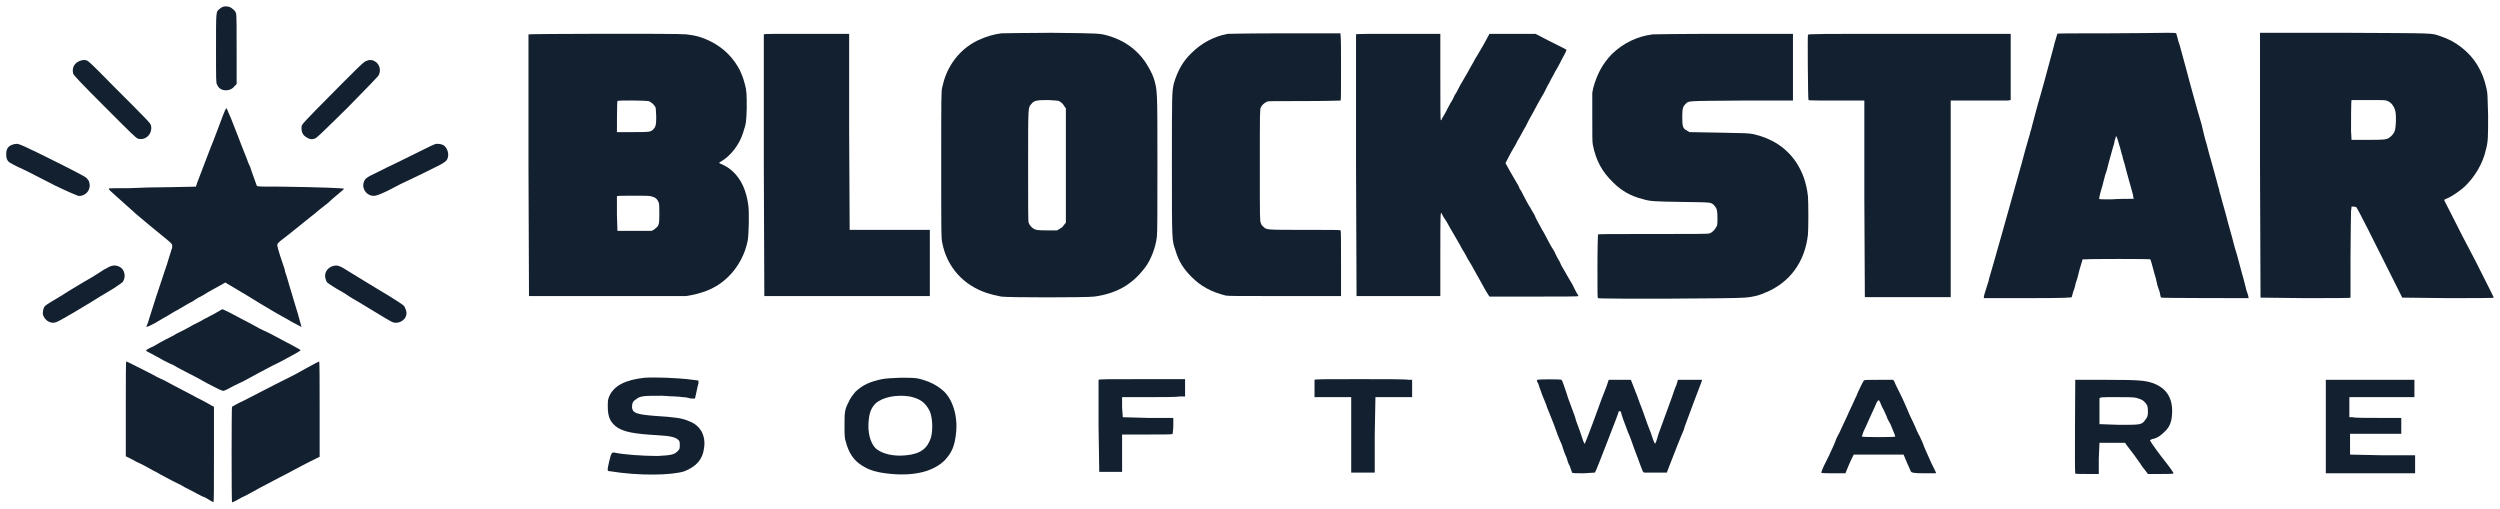
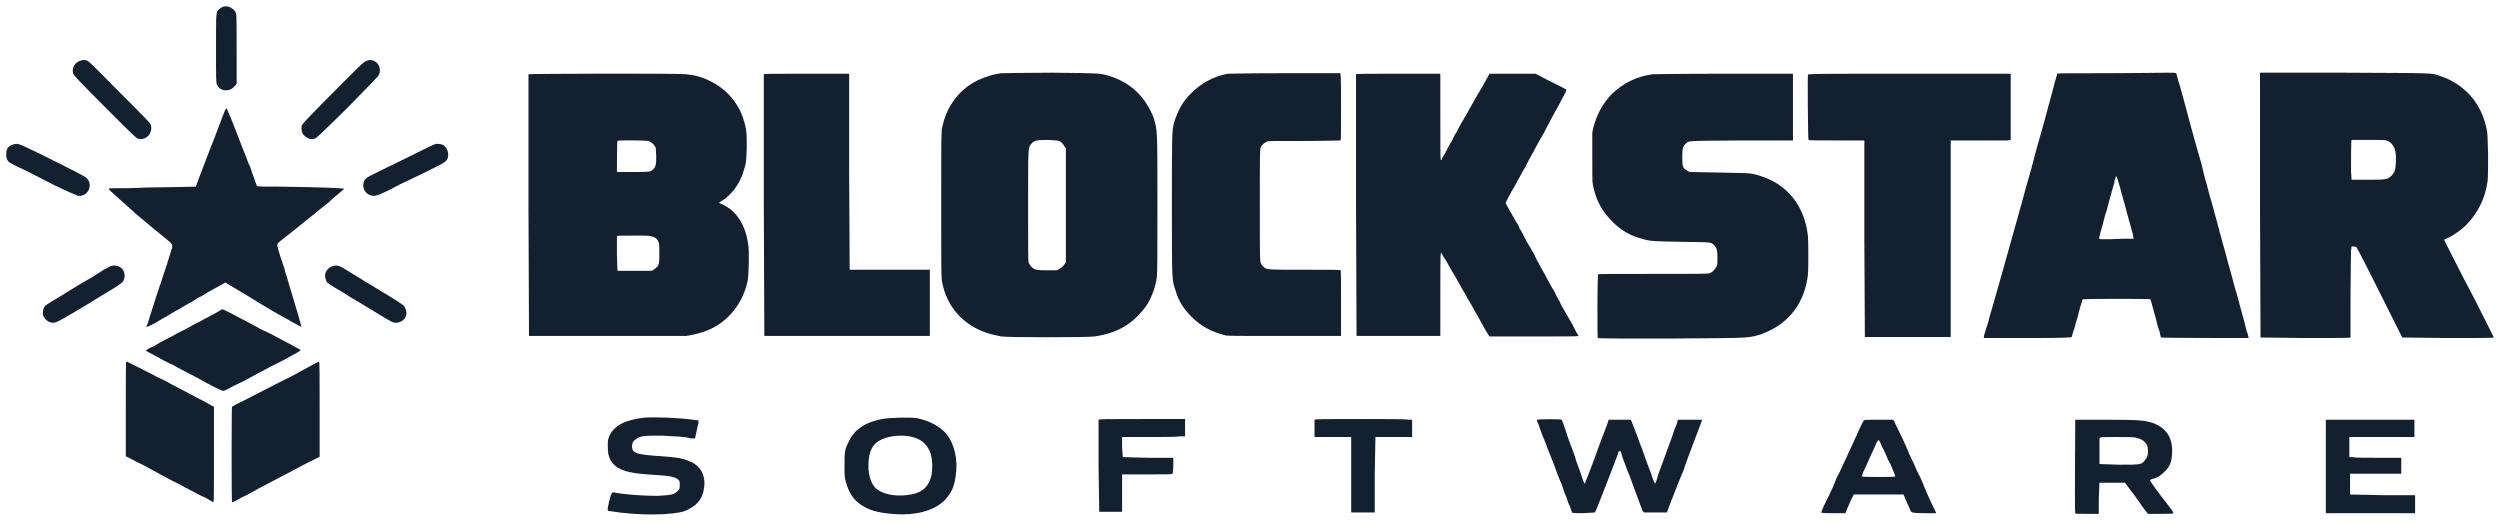
- <svg xmlns="http://www.w3.org/2000/svg" viewBox="-6.00 535.79 2416.76 491.91" role="img" aria-label="Blockstar Software">
+ <svg xmlns="http://www.w3.org/2000/svg" viewBox="-6.00 497.23 2416.76 504.77" role="img" aria-label="Blockstar Software">
  <g fill="#132030">
-     <g transform="translate(0 541.79) scale(0.9967) translate(-1185.00 -402.00)">
+     <g transform="translate(0 503.23) scale(0.9967) translate(-1185.00 -402.00)">
      <g transform="translate(0.00 0.00)">
        <g transform="matrix(0.5 0 0 -0.5 0 1520.0)">
          <path d="M2791 2235 c-3 -1 -6 -3 -8 -5 -6 -5 -6 -3 -6 -76 0 -62 0 -67 2 -70 2 -5 5 -8 10 -10 9 -3 19 0 24 7 l4 4 0 66 c0 37 0 68 -1 70 0 5 -8 12 -14 14 -6 1 -6 1 -11 0z" />
          <path d="M2513 2130 c-11 -4 -16 -14 -13 -25 1 -3 13 -16 61 -64 55 -55 61 -61 65 -62 15 -4 28 10 25 25 -1 5 -2 6 -75 79 -42 43 -46 46 -50 48 -7 1 -6 1 -13 -1z" />
          <path d="M3069 2130 c-5 -1 -13 -9 -99 -96 -25 -26 -26 -27 -27 -31 -1 -10 2 -17 9 -21 6 -4 10 -5 16 -3 4 1 9 6 64 60 40 41 60 61 61 64 5 11 0 24 -12 28 -6 1 -6 1 -12 -1z" />
          <path d="M2796 2037 c-1 -1 -9 -21 -15 -38 -4 -10 -10 -27 -14 -36 -11 -29 -17 -44 -26 -68 l-3 -9 -48 -1 c-27 0 -64 -1 -82 -2 -41 0 -39 0 -39 -2 0 -1 16 -15 54 -49 13 -11 38 -32 58 -48 11 -9 11 -10 11 -13 0 -2 0 -5 -1 -6 0 -1 -3 -9 -5 -16 -2 -7 -6 -20 -9 -28 -8 -23 -27 -82 -29 -89 -2 -6 -3 -11 -6 -17 -1 -2 3 -1 16 6 7 4 15 9 17 10 7 4 11 6 17 10 3 2 7 4 9 5 19 11 27 16 28 16 0 0 4 2 8 5 4 3 8 5 9 5 0 0 3 2 7 4 9 6 26 15 35 20 l7 4 42 -25 c37 -23 63 -38 78 -46 3 -2 10 -6 16 -9 6 -3 11 -6 11 -6 1 0 1 1 0 2 0 1 -1 5 -2 8 -3 12 -5 18 -9 31 -5 16 -9 31 -12 40 -4 14 -6 21 -8 26 0 2 -2 9 -4 14 -9 26 -12 38 -11 39 0 1 2 3 5 6 7 5 58 46 59 47 0 0 4 3 9 7 4 4 16 13 26 21 9 9 21 18 24 21 4 3 7 6 6 6 -1 1 -45 3 -122 4 -42 0 -47 0 -47 2 -1 3 -11 30 -13 37 -2 3 -5 11 -7 17 -2 5 -6 15 -8 20 -7 18 -18 47 -21 54 -1 3 -4 9 -6 14 -3 8 -4 9 -5 7z" />
          <path d="M2381 1967 c-8 -3 -11 -9 -11 -18 0 -7 1 -11 5 -15 1 -1 13 -8 27 -14 13 -6 41 -21 63 -32 27 -13 42 -19 45 -20 12 -1 23 9 22 22 -1 5 -1 7 -4 10 -2 4 -6 6 -49 28 -80 40 -82 40 -88 41 -4 0 -8 -1 -10 -2z" />
          <path d="M3201 1968 c-2 0 -29 -14 -70 -34 -13 -6 -33 -16 -43 -21 -21 -10 -23 -12 -25 -21 -3 -15 13 -29 28 -22 2 0 10 4 19 8 8 4 19 10 25 13 5 2 27 13 48 23 41 20 42 21 44 30 2 8 -3 20 -10 23 -4 2 -13 3 -16 1z" />
          <path d="M2567 1729 c-3 -2 -8 -4 -9 -5 -1 -1 -11 -7 -22 -14 -11 -6 -24 -14 -29 -17 -5 -3 -20 -12 -34 -21 -14 -8 -27 -16 -28 -18 -3 -3 -4 -10 -4 -15 2 -9 10 -17 20 -17 6 0 11 3 42 21 12 7 25 15 30 18 8 5 19 12 46 28 8 5 16 11 17 12 7 10 4 25 -7 30 -7 3 -13 3 -22 -2z" />
          <path d="M3001 1731 c-9 -4 -14 -13 -12 -22 1 -3 2 -7 3 -8 1 -2 8 -6 14 -10 6 -4 18 -10 25 -15 7 -5 18 -11 23 -14 5 -3 20 -12 33 -20 33 -20 33 -20 39 -20 6 0 11 2 16 7 5 6 6 13 2 21 -2 6 -3 6 -33 25 -7 4 -15 9 -20 12 -11 7 -40 24 -59 36 -14 9 -16 9 -21 10 -4 0 -8 -1 -10 -2z" />
          <path d="M2787 1647 c0 0 -7 -4 -14 -8 -8 -4 -15 -8 -15 -8 -1 0 -6 -3 -11 -6 -6 -3 -12 -6 -14 -7 -3 -2 -11 -6 -18 -10 -8 -4 -17 -8 -19 -10 -10 -5 -24 -12 -39 -21 -9 -4 -16 -8 -16 -9 0 0 1 -1 3 -2 5 -3 23 -12 31 -17 5 -2 13 -7 19 -9 8 -5 20 -11 47 -25 5 -3 13 -7 18 -10 23 -12 31 -16 33 -15 1 0 5 2 9 4 3 2 17 9 30 15 22 12 35 19 56 30 5 2 14 7 20 10 26 14 35 19 34 20 -1 1 -17 10 -61 33 -9 4 -17 8 -19 9 -3 2 -13 7 -22 12 -10 5 -19 10 -19 10 -3 2 -29 15 -30 15 -1 0 -2 0 -3 -1z" />
          <path d="M2602 1455 l0 -92 6 -3 c4 -2 10 -5 15 -8 5 -2 15 -7 22 -11 7 -4 14 -8 15 -8 1 -1 12 -7 33 -18 6 -3 17 -8 23 -12 6 -3 16 -8 23 -12 6 -3 13 -7 17 -8 3 -2 8 -5 10 -6 3 -2 6 -3 6 -3 1 0 1 33 1 93 l0 92 -4 2 c-3 2 -11 6 -18 10 -8 4 -18 9 -21 11 -7 4 -20 10 -55 29 -10 4 -20 10 -22 11 -12 6 -49 25 -50 25 -1 0 -1 -29 -1 -92z" />
          <path d="M2971 1544 c-6 -3 -20 -11 -42 -23 -26 -13 -42 -21 -98 -50 -13 -6 -23 -12 -23 -12 -1 -2 -1 -184 0 -185 0 -1 4 1 8 3 5 3 14 8 21 11 6 3 14 8 17 9 2 2 11 6 20 11 17 9 34 18 44 23 9 5 41 22 54 28 l6 3 0 93 c0 50 0 92 -1 92 0 0 -3 -2 -6 -3z" />
        </g>
      </g>
    </g>
    <g transform="translate(292.88 0.00)">
      <g transform="matrix(0.5 0 0 -0.5 0 1520.0)">
        <path d="M1338 1904 c-15 -2 -28 -6 -44 -13 -21 -10 -37 -24 -50 -43 -10 -15 -16 -30 -20 -48 -2 -9 -2 -14 -2 -150 0 -137 0 -141 2 -151 9 -47 41 -82 86 -97 9 -3 14 -4 28 -7 14 -2 165 -2 180 0 43 6 73 23 98 56 11 14 21 40 23 60 1 5 1 56 1 139 0 147 0 143 -7 167 -4 11 -8 18 -16 31 -17 25 -41 42 -71 51 -18 5 -15 5 -111 6 -50 0 -94 -1 -97 -1z m112 -131 c5 -3 8 -6 10 -10 l3 -4 0 -111 0 -110 -4 -5 c-2 -3 -4 -5 -8 -7 l-5 -3 -20 0 c-20 0 -21 1 -25 3 -5 3 -8 7 -10 12 -1 2 -1 32 -1 111 0 117 0 111 6 118 5 7 10 8 33 8 15 -1 18 -1 21 -2z" />
        <path d="M1776 1903 c-27 -5 -51 -18 -70 -37 -17 -16 -27 -35 -34 -58 -4 -17 -4 -19 -4 -160 0 -150 0 -143 7 -164 6 -21 16 -36 31 -51 18 -18 38 -29 66 -36 7 -1 16 -1 115 -1 l108 0 0 62 c0 46 0 64 -1 65 -1 1 -13 1 -70 1 -75 0 -73 0 -79 6 -2 1 -4 4 -5 7 -2 4 -2 9 -2 112 0 102 0 108 2 112 2 4 6 8 12 11 3 1 9 1 72 1 38 0 69 1 70 1 1 1 1 14 1 62 0 33 0 62 -1 64 l0 4 -106 0 c-77 0 -107 -1 -112 -1z" />
        <path d="M424 1902 c0 -1 0 -115 0 -254 l1 -252 152 0 152 0 11 2 c29 6 50 16 69 34 20 19 34 45 39 72 2 13 3 54 1 68 -4 28 -13 49 -30 65 -6 6 -18 13 -24 15 -3 1 -3 2 1 4 19 11 36 33 43 56 6 19 6 19 7 47 0 27 0 34 -4 48 -3 11 -5 16 -9 25 -13 25 -31 43 -56 56 -16 8 -29 12 -48 14 -15 2 -304 1 -305 0z m232 -129 c6 -2 12 -8 14 -13 0 -3 1 -11 1 -18 0 -15 -1 -19 -6 -24 -5 -5 -8 -5 -40 -5 -16 0 -29 0 -30 0 0 1 0 59 1 60 0 2 56 1 60 0z m8 -185 c7 -2 10 -6 12 -12 1 -2 1 -11 1 -22 0 -18 -1 -19 -3 -23 -2 -2 -5 -5 -8 -7 l-4 -2 -33 0 -33 0 -1 32 c0 19 0 34 0 35 1 1 8 1 32 1 30 0 32 0 37 -2z" />
        <path d="M879 1902 c0 -1 0 -115 0 -254 l1 -252 160 0 160 0 0 64 0 64 -78 0 -77 0 -1 189 0 190 -82 0 c-65 0 -82 0 -83 -1z" />
        <path d="M2024 1902 c0 -1 0 -115 0 -254 l1 -252 81 0 81 0 0 80 c0 77 0 86 3 79 0 -1 4 -8 9 -15 4 -7 11 -20 16 -28 5 -9 10 -17 11 -19 1 -3 5 -9 8 -14 3 -6 8 -15 12 -21 3 -6 12 -21 19 -34 7 -13 14 -25 15 -26 l2 -3 86 0 c56 0 85 0 86 1 0 1 -1 2 -2 4 -1 1 -3 5 -5 9 -2 4 -4 8 -5 10 -1 2 -6 10 -10 17 -4 7 -9 16 -11 19 -1 3 -3 6 -3 7 0 0 -1 2 -3 5 -1 2 -5 9 -8 16 -4 6 -8 13 -10 17 -2 4 -6 11 -9 17 -3 5 -7 12 -9 16 -2 4 -7 12 -10 20 -4 7 -8 13 -8 14 0 0 -3 4 -5 8 -11 20 -12 24 -14 26 -1 2 -2 3 -2 3 0 1 -1 4 -3 7 -2 3 -8 14 -14 24 l-10 18 2 4 c1 2 5 10 10 19 5 8 10 17 11 20 2 3 5 8 7 12 2 4 6 11 9 16 2 4 5 10 6 12 4 7 14 25 18 33 2 4 5 8 5 9 0 0 3 5 6 10 3 6 6 12 7 14 2 3 5 9 8 15 3 5 6 11 7 13 1 1 4 7 8 14 3 6 7 14 10 19 2 4 4 8 4 9 0 0 -3 2 -7 4 -4 2 -18 9 -30 15 l-23 12 -45 0 -44 0 -12 -22 c-7 -12 -14 -24 -16 -27 -2 -4 -6 -11 -9 -16 -3 -6 -7 -13 -9 -16 -2 -4 -7 -12 -11 -19 -4 -8 -8 -16 -10 -18 -1 -3 -5 -11 -9 -17 -3 -6 -6 -11 -6 -11 0 -1 -2 -4 -4 -8 -2 -3 -5 -8 -6 -10 0 -2 -1 -3 -2 -3 -1 0 -1 30 -1 83 l0 84 -82 0 c-53 0 -81 0 -81 -1z" />
      </g>
    </g>
    <g transform="translate(-70.74 0.50)">
      <g transform="matrix(0.5 0 0 -0.5 0 1520.0)">
        <path d="M4204 1905 c-75 0 -96 0 -97 -1 0 -1 -1 -4 -2 -7 -1 -3 -2 -8 -3 -10 -1 -6 -7 -26 -13 -49 -4 -16 -9 -33 -14 -51 -5 -17 -12 -42 -17 -62 -1 -4 -2 -9 -3 -10 0 -2 -2 -9 -4 -15 -3 -10 -9 -32 -14 -51 -1 -2 -2 -8 -4 -14 -9 -33 -55 -196 -58 -205 0 -2 -2 -8 -4 -14 -2 -6 -4 -13 -5 -16 -1 -4 -1 -6 -1 -7 1 0 39 0 85 0 74 0 84 1 85 2 0 1 2 6 3 11 2 4 4 12 5 17 2 5 4 12 5 17 1 4 3 12 5 18 l3 10 6 0 c7 1 123 1 125 0 0 0 1 -3 2 -6 2 -6 5 -20 9 -32 0 -3 2 -7 2 -10 1 -3 3 -10 5 -15 1 -6 2 -11 3 -11 1 -1 168 -1 169 -1 0 1 -1 7 -4 14 -2 8 -4 16 -5 20 -6 22 -9 32 -13 48 -3 9 -6 20 -7 24 -1 4 -4 16 -7 26 -3 10 -6 22 -7 26 -2 8 -4 14 -7 25 -1 4 -3 11 -4 15 -1 3 -3 9 -3 12 -1 3 -3 9 -4 14 -4 15 -7 26 -11 40 -3 11 -6 20 -9 33 -2 6 -4 14 -5 18 -1 4 -3 13 -5 21 -2 7 -6 21 -9 31 -4 15 -7 26 -13 47 -5 19 -13 49 -20 74 -2 5 -4 13 -5 17 -1 3 -2 7 -2 7 -1 1 -10 1 -19 1 -10 0 -62 -1 -114 -1z m20 -206 c1 -3 3 -11 5 -17 2 -7 3 -13 4 -14 0 -2 2 -9 4 -15 2 -7 5 -20 8 -30 7 -25 9 -31 9 -35 l1 -3 -10 0 c-5 0 -20 0 -33 -1 -21 0 -23 0 -24 1 0 2 1 7 3 14 0 1 3 9 5 18 2 9 5 19 7 24 2 8 3 13 11 41 2 6 4 13 4 16 1 2 2 5 2 6 0 4 2 2 4 -5z" />
        <path d="M4499 1650 l1 -256 86 -1 c55 0 88 0 88 1 0 0 0 36 0 79 0 43 1 83 1 88 l1 9 4 0 c2 0 5 -1 5 -1 2 -1 33 -63 79 -155 l10 -20 88 -1 c49 0 89 0 89 1 0 1 -24 48 -36 72 -18 34 -29 55 -49 95 -6 12 -11 21 -11 22 0 0 3 2 6 3 8 3 24 14 33 22 20 19 36 45 42 73 4 15 4 23 4 66 -1 38 -1 42 -3 51 -4 18 -9 31 -18 46 -15 25 -42 46 -70 55 -20 7 -6 6 -186 7 l-164 0 0 -256z m247 124 c7 -3 12 -10 14 -17 3 -8 2 -36 -1 -42 -2 -5 -7 -10 -12 -13 -4 -2 -6 -3 -38 -3 l-33 0 -1 17 c0 17 0 58 1 60 1 0 14 0 33 0 32 0 33 0 37 -2z" />
        <path d="M3325 1903 c-31 -4 -57 -17 -79 -38 -18 -19 -28 -37 -36 -65 l-2 -10 0 -47 c0 -35 0 -48 1 -53 6 -31 18 -53 40 -74 15 -15 34 -26 55 -31 16 -5 21 -5 77 -6 59 -1 56 0 63 -7 5 -6 6 -9 6 -24 0 -11 0 -14 -2 -17 -3 -6 -9 -12 -14 -13 -2 -1 -38 -1 -109 -1 -83 0 -105 0 -106 -1 0 -1 -1 -22 -1 -62 0 -51 0 -60 1 -61 3 -2 267 -1 284 1 14 1 27 4 38 9 48 19 78 59 84 113 1 11 1 61 0 74 -3 26 -10 46 -23 66 -19 28 -47 46 -82 54 -11 2 -12 2 -68 3 l-56 1 -5 3 c-8 4 -9 8 -9 26 0 16 1 20 6 25 7 7 -1 6 109 7 l99 0 0 64 0 65 -131 0 c-99 0 -133 -1 -140 -1z" />
        <path d="M3625 1902 c-1 -2 0 -125 1 -126 0 -1 24 -1 54 -1 l54 0 0 -190 1 -190 83 0 83 0 0 190 0 190 52 0 c29 0 55 0 58 0 l6 1 0 64 0 64 -196 0 c-178 0 -196 0 -196 -2z" />
      </g>
    </g>
    <g transform="translate(580.88 900.30) scale(1.3383) translate(-688.50 -932.50)">
      <g transform="translate(0.00 0.00)">
        <g transform="matrix(0.5 0 0 -0.5 0 1520.0)">
          <path d="M1431 1174 c-27 -3 -44 -11 -51 -27 -2 -5 -2 -7 -2 -15 0 -15 4 -23 14 -30 10 -6 22 -9 58 -11 19 -1 25 -3 29 -6 3 -2 3 -4 3 -8 0 -5 0 -6 -3 -9 -5 -5 -9 -6 -29 -7 -21 0 -50 2 -63 5 -3 0 -4 0 -7 -13 -3 -13 -3 -14 1 -14 42 -7 90 -6 108 0 17 7 26 17 28 33 3 18 -5 33 -21 39 -11 5 -21 6 -51 8 -25 2 -31 4 -32 12 0 6 1 9 6 12 6 5 12 5 38 5 12 -1 25 -1 29 -2 4 0 9 -1 12 -2 l6 0 2 9 c1 5 2 10 3 13 l0 4 -8 1 c-22 3 -55 4 -70 3z" />
          <path d="M1774 1172 c-18 -4 -27 -8 -38 -18 -5 -6 -8 -10 -10 -15 -6 -11 -6 -16 -6 -34 0 -14 0 -18 2 -24 4 -15 11 -26 22 -33 12 -8 23 -11 44 -13 34 -3 61 4 77 20 10 11 14 20 16 38 3 24 -4 48 -17 61 -10 9 -21 15 -38 19 -11 2 -41 1 -52 -1z m40 -25 c15 -3 23 -9 29 -21 4 -9 5 -26 2 -38 -5 -16 -15 -24 -36 -26 -18 -2 -35 2 -44 10 -8 8 -12 24 -10 41 1 11 4 18 10 24 10 9 30 13 49 10z" />
          <path d="M2087 1171 c0 -1 0 -31 0 -67 l1 -66 16 0 17 0 0 27 0 27 36 0 c29 0 37 0 37 1 0 1 1 6 1 12 l0 11 -37 0 -36 1 -1 14 0 15 38 0 c21 0 41 0 45 1 l8 0 0 12 0 13 -62 0 c-49 0 -62 0 -63 -1z" />
          <path d="M2399 1171 c0 -1 0 -4 0 -7 0 -3 0 -8 0 -11 l0 -7 27 0 26 0 0 -54 0 -55 17 0 17 0 0 54 1 55 26 0 27 0 0 12 0 13 -5 0 c-3 1 -35 1 -70 1 -50 0 -65 0 -66 -1z" />
          <path d="M2721 1171 c-1 -1 -1 -2 1 -5 1 -3 2 -5 2 -6 0 0 2 -5 4 -11 2 -5 6 -14 7 -18 2 -5 7 -17 10 -25 3 -9 8 -22 11 -28 2 -7 5 -15 7 -19 1 -4 3 -10 5 -13 1 -4 3 -8 3 -9 1 -1 5 -1 17 -1 l16 1 2 4 c1 2 8 20 15 38 12 31 16 41 17 45 1 3 3 2 4 0 0 -3 4 -13 10 -29 3 -6 6 -16 8 -21 2 -6 5 -13 6 -16 1 -3 3 -8 4 -11 1 -3 3 -7 3 -8 l2 -2 17 0 16 0 3 8 c3 7 11 29 19 48 2 4 4 10 4 11 1 3 6 16 13 35 6 16 12 31 12 32 0 0 -8 0 -17 0 l-18 0 -2 -7 c-2 -4 -5 -13 -7 -19 -5 -13 -11 -31 -19 -52 -2 -7 -4 -14 -5 -14 0 -1 -2 2 -6 15 -7 17 -12 34 -16 43 -2 5 -4 12 -6 16 -2 5 -4 11 -5 13 l-2 5 -16 0 -16 0 -3 -9 c-2 -5 -5 -13 -7 -18 -3 -9 -22 -60 -24 -64 0 -2 -2 -1 -2 1 -1 1 -3 9 -6 17 -3 8 -6 16 -6 17 0 1 -3 9 -6 17 -3 8 -6 16 -6 17 -3 9 -7 21 -8 22 -1 1 -33 1 -35 0z" />
          <path d="M3192 1169 c-2 -3 -10 -20 -10 -21 0 0 -3 -6 -6 -13 -3 -7 -6 -12 -6 -13 0 0 -6 -13 -13 -28 -3 -5 -5 -10 -5 -10 0 -1 -2 -5 -4 -10 -2 -5 -5 -10 -5 -11 -1 -2 -4 -8 -7 -14 -3 -6 -5 -12 -5 -12 0 -1 8 -1 17 -1 l18 0 2 5 c1 3 4 9 6 14 l4 8 36 0 36 0 5 -12 c3 -6 5 -12 6 -13 1 -1 4 -2 18 -2 10 0 18 0 18 0 0 1 -3 7 -7 15 -8 18 -10 22 -12 28 -1 2 -3 7 -5 11 -2 3 -5 10 -7 15 -5 10 -9 19 -14 31 -2 5 -6 13 -9 19 -3 6 -6 12 -6 13 l-2 3 -21 0 c-21 0 -21 0 -22 -2z m24 -30 c0 0 2 -6 5 -11 3 -6 5 -11 5 -11 0 -1 2 -5 5 -10 5 -12 7 -17 7 -18 0 -1 -47 -1 -48 0 -1 0 1 3 2 7 2 4 6 13 10 22 4 9 8 17 9 20 2 3 2 4 4 3 0 -1 1 -2 1 -2z" />
          <path d="M3498 1171 c0 -6 -1 -134 0 -135 0 -1 3 -1 17 -1 l17 0 0 22 1 23 18 0 19 0 2 -3 c7 -9 16 -21 20 -27 2 -4 6 -8 8 -11 l3 -4 19 0 c10 0 18 0 18 1 0 1 -4 7 -19 26 -12 16 -15 21 -15 22 1 0 3 2 6 2 6 2 10 5 15 10 8 7 11 16 11 30 0 20 -9 33 -27 40 -12 4 -19 5 -68 5 -25 0 -45 0 -45 0z m88 -26 c7 -2 10 -3 14 -8 2 -3 3 -4 3 -12 0 -7 -1 -8 -4 -12 -5 -7 -6 -7 -38 -7 l-28 1 0 18 c0 9 0 18 0 19 1 2 3 2 24 2 14 0 26 0 29 -1z" />
          <path d="M3860 1104 l0 -68 65 0 64 0 0 13 0 13 -47 0 -47 1 0 15 0 15 37 0 37 0 0 12 0 11 -33 0 c-18 0 -35 0 -37 1 l-5 0 0 15 0 14 47 0 47 0 0 13 0 12 -64 0 -64 0 0 -67z" />
        </g>
      </g>
    </g>
  </g>
</svg>
